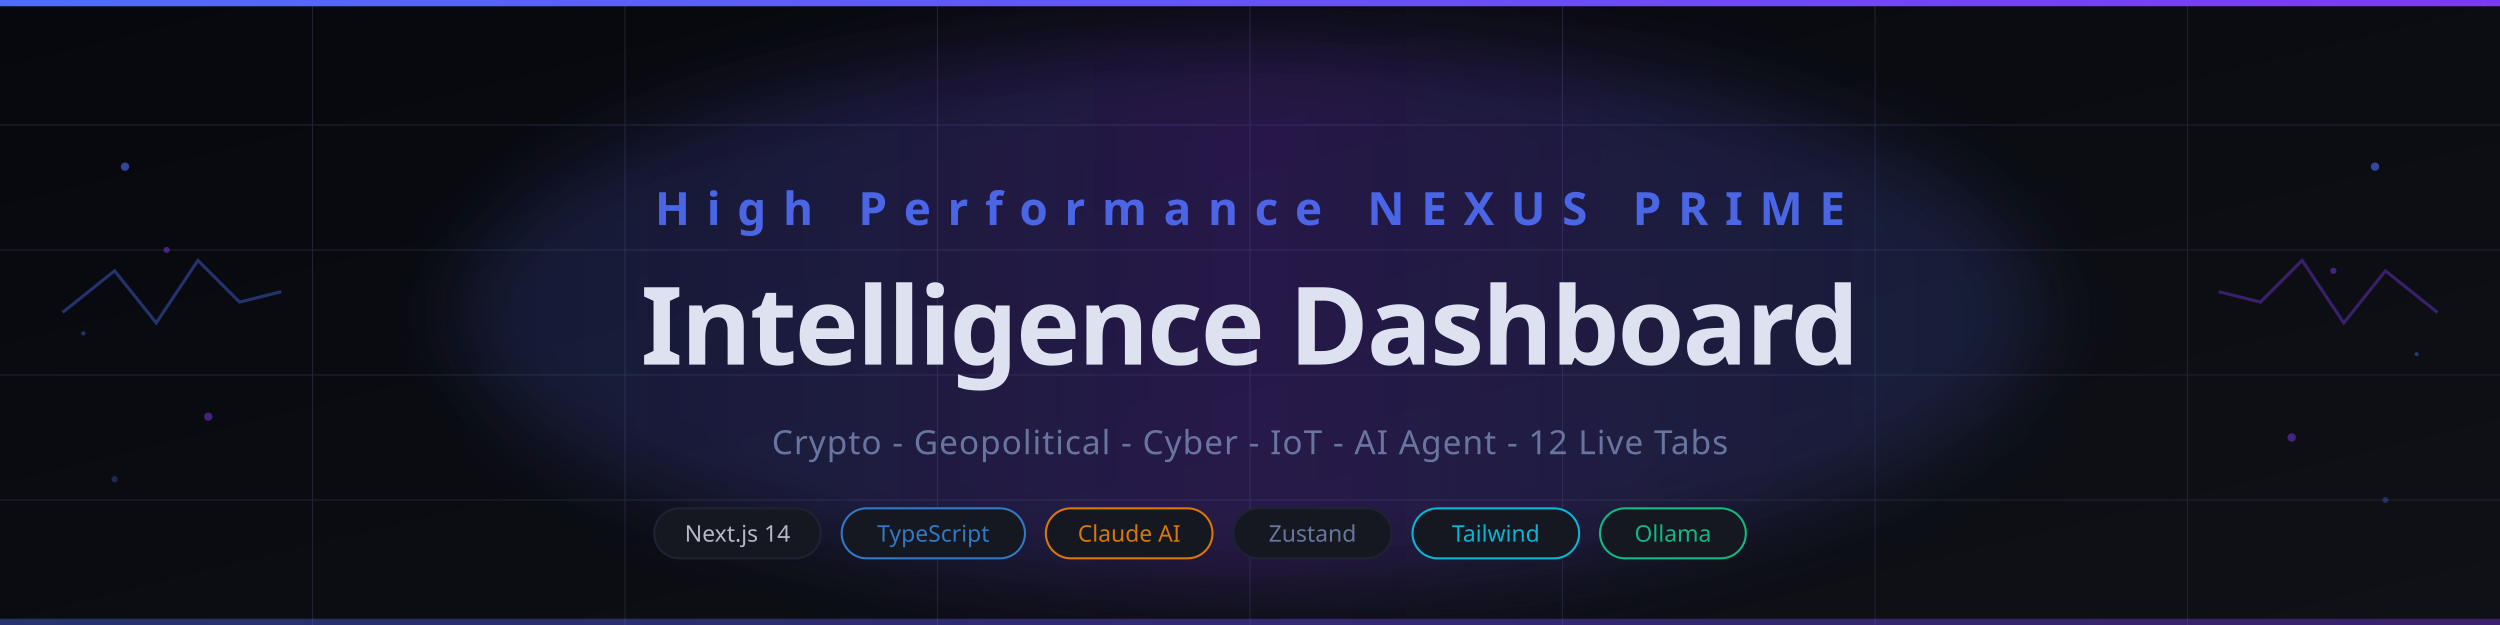
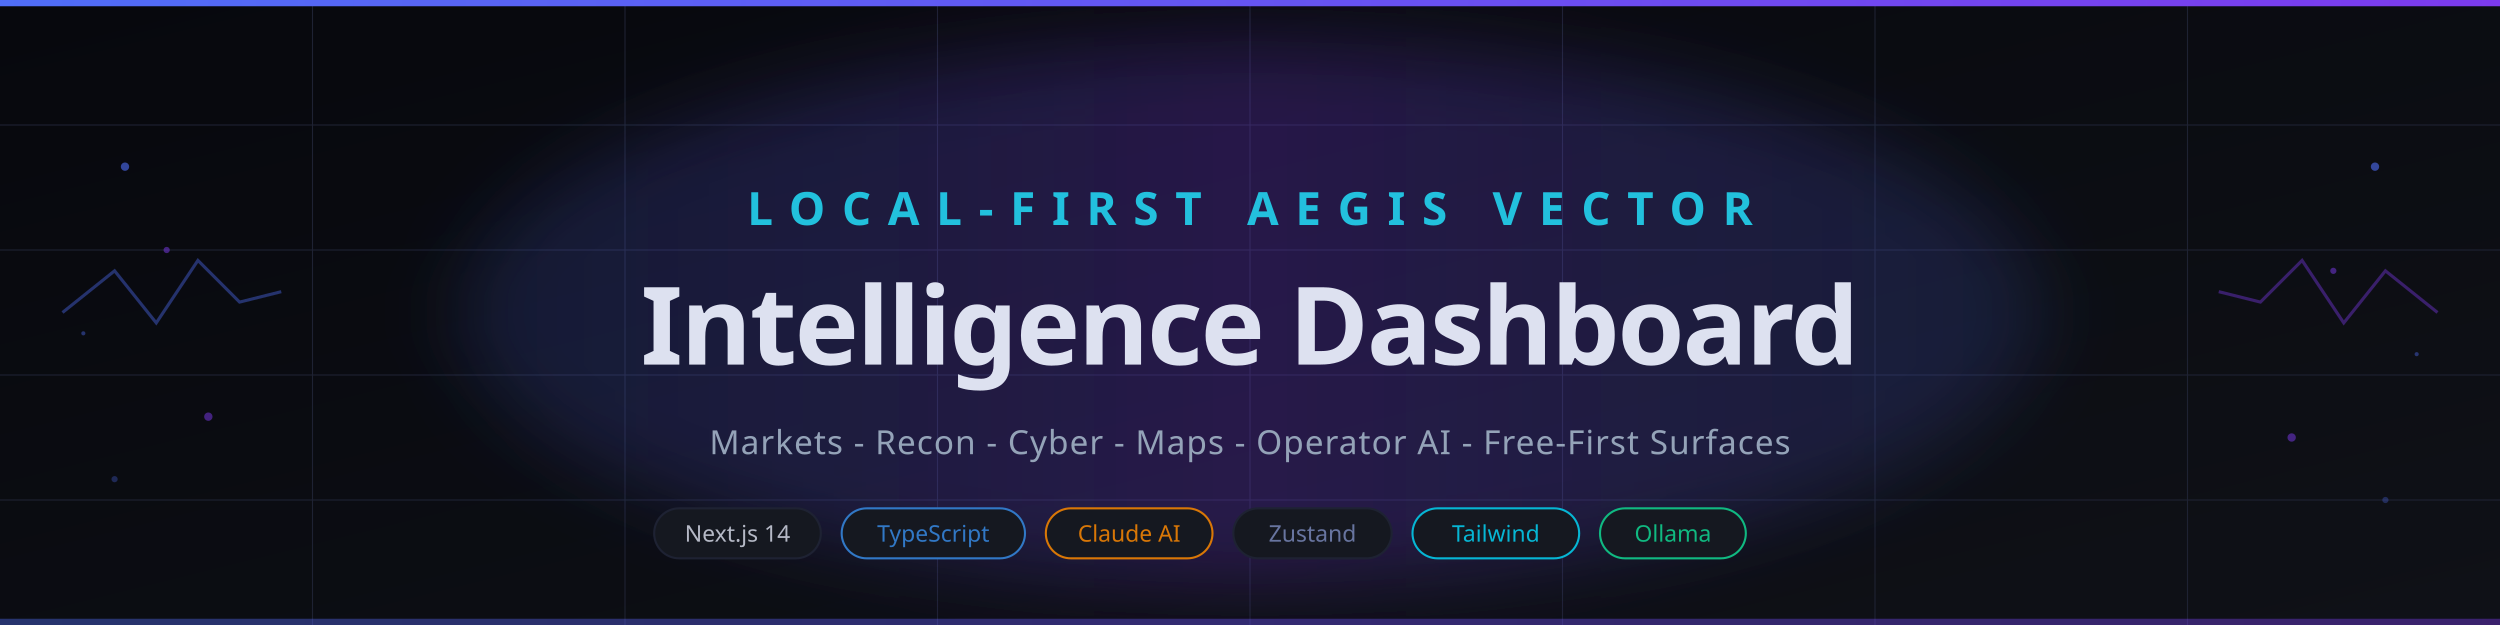
<svg xmlns="http://www.w3.org/2000/svg" width="1200" height="300" viewBox="0 0 1200 300">
  <defs>
    <linearGradient id="bg" x1="0%" y1="0%" x2="100%" y2="100%">
      <stop offset="0%" style="stop-color:#07080d" />
      <stop offset="100%" style="stop-color:#0f1117" />
    </linearGradient>
    <linearGradient id="accent" x1="0%" y1="0%" x2="100%" y2="0%">
      <stop offset="0%" style="stop-color:#4f6ef7" />
      <stop offset="100%" style="stop-color:#7c3aed" />
    </linearGradient>
    <linearGradient id="glow" x1="0%" y1="0%" x2="100%" y2="0%">
      <stop offset="0%" style="stop-color:#4f6ef7;stop-opacity:0.15" />
      <stop offset="50%" style="stop-color:#7c3aed;stop-opacity:0.25" />
      <stop offset="100%" style="stop-color:#4f6ef7;stop-opacity:0.15" />
    </linearGradient>
    <filter id="blur">
      <feGaussianBlur stdDeviation="18" />
    </filter>
    <filter id="softblur">
      <feGaussianBlur stdDeviation="4" />
    </filter>
  </defs>
  <rect width="1200" height="300" fill="url(#bg)" />
  <line x1="0" y1="60" x2="1200" y2="60" stroke="#1e2233" stroke-width="0.5" />
  <line x1="0" y1="120" x2="1200" y2="120" stroke="#1e2233" stroke-width="0.5" />
  <line x1="0" y1="180" x2="1200" y2="180" stroke="#1e2233" stroke-width="0.5" />
  <line x1="0" y1="240" x2="1200" y2="240" stroke="#1e2233" stroke-width="0.5" />
  <line x1="150" y1="0" x2="150" y2="300" stroke="#1e2233" stroke-width="0.5" />
  <line x1="300" y1="0" x2="300" y2="300" stroke="#1e2233" stroke-width="0.5" />
  <line x1="450" y1="0" x2="450" y2="300" stroke="#1e2233" stroke-width="0.5" />
  <line x1="600" y1="0" x2="600" y2="300" stroke="#1e2233" stroke-width="0.5" />
  <line x1="750" y1="0" x2="750" y2="300" stroke="#1e2233" stroke-width="0.5" />
  <line x1="900" y1="0" x2="900" y2="300" stroke="#1e2233" stroke-width="0.5" />
  <line x1="1050" y1="0" x2="1050" y2="300" stroke="#1e2233" stroke-width="0.5" />
  <ellipse cx="600" cy="150" rx="380" ry="130" fill="url(#glow)" filter="url(#blur)" />
  <rect x="0" y="0" width="1200" height="3" fill="url(#accent)" />
  <circle cx="60" cy="80" r="2" fill="#4f6ef7" opacity="0.6" />
  <circle cx="80" cy="120" r="1.5" fill="#7c3aed" opacity="0.5" />
  <circle cx="40" cy="160" r="1" fill="#4f6ef7" opacity="0.4" />
  <circle cx="100" cy="200" r="2" fill="#7c3aed" opacity="0.5" />
  <circle cx="55" cy="230" r="1.5" fill="#4f6ef7" opacity="0.3" />
  <circle cx="1140" cy="80" r="2" fill="#4f6ef7" opacity="0.6" />
  <circle cx="1120" cy="130" r="1.5" fill="#7c3aed" opacity="0.5" />
  <circle cx="1160" cy="170" r="1" fill="#4f6ef7" opacity="0.4" />
  <circle cx="1100" cy="210" r="2" fill="#7c3aed" opacity="0.5" />
  <circle cx="1145" cy="240" r="1.5" fill="#4f6ef7" opacity="0.3" />
  <polyline points="30,150 55,130 75,155 95,125 115,145 135,140" stroke="#4f6ef7" stroke-width="1.5" fill="none" opacity="0.4" />
  <polyline points="1170,150 1145,130 1125,155 1105,125 1085,145 1065,140" stroke="#7c3aed" stroke-width="1.5" fill="none" opacity="0.4" />
-   <text x="600" y="108" font-family="'Segoe UI', system-ui, -apple-system, sans-serif" font-size="22" font-weight="700" fill="#4f6ef7" text-anchor="middle" letter-spacing="8" opacity="0.9">High Performance NEXUS PRIME</text>
+   <text x="600" y="108" font-family="'Segoe UI', system-ui, -apple-system, sans-serif" font-size="22" font-weight="700" fill="#22d3ee" text-anchor="middle" letter-spacing="8" opacity="0.9">LOCAL-FIRST AEGIS VECTOR</text>
  <text x="600" y="175" font-family="'Segoe UI', system-ui, -apple-system, sans-serif" font-size="52" font-weight="800" fill="#dde1f0" text-anchor="middle" letter-spacing="-1">Intelligence Dashboard</text>
-   <text x="600" y="218" font-family="'Segoe UI', system-ui, -apple-system, sans-serif" font-size="16" font-weight="400" fill="#6875a0" text-anchor="middle" letter-spacing="0.5">Crypto - Geopolitical - Cyber - IoT - AI Agent - 12 Live Tabs</text>
+   <text x="600" y="218" font-family="'Segoe UI', system-ui, -apple-system, sans-serif" font-size="16" font-weight="400" fill="#94a3b8" text-anchor="middle" letter-spacing="0.5">Markets - Recon - Cyber - Maps - Operator AI - Free-First Surfaces</text>
  <rect x="314" y="244" width="80" height="24" rx="12" fill="#151820" stroke="#1e2233" stroke-width="1" />
  <text x="354" y="260" font-family="'Segoe UI', system-ui, sans-serif" font-size="11" fill="#dde1f0" text-anchor="middle" opacity="0.8">Next.js 14</text>
  <rect x="404" y="244" width="88" height="24" rx="12" fill="#151820" stroke="#3178c6" stroke-width="1" />
  <text x="448" y="260" font-family="'Segoe UI', system-ui, sans-serif" font-size="11" fill="#3178c6" text-anchor="middle">TypeScript</text>
  <rect x="502" y="244" width="80" height="24" rx="12" fill="#151820" stroke="#d97706" stroke-width="1" />
  <text x="542" y="260" font-family="'Segoe UI', system-ui, sans-serif" font-size="11" fill="#d97706" text-anchor="middle">Claude AI</text>
  <rect x="592" y="244" width="76" height="24" rx="12" fill="#151820" stroke="#1e2233" stroke-width="1" />
  <text x="630" y="260" font-family="'Segoe UI', system-ui, sans-serif" font-size="11" fill="#6875a0" text-anchor="middle">Zustand</text>
  <rect x="678" y="244" width="80" height="24" rx="12" fill="#151820" stroke="#06b6d4" stroke-width="1" />
  <text x="718" y="260" font-family="'Segoe UI', system-ui, sans-serif" font-size="11" fill="#06b6d4" text-anchor="middle">Tailwind</text>
  <rect x="768" y="244" width="70" height="24" rx="12" fill="#151820" stroke="#10b981" stroke-width="1" />
  <text x="803" y="260" font-family="'Segoe UI', system-ui, sans-serif" font-size="11" fill="#10b981" text-anchor="middle">Ollama</text>
  <rect x="0" y="297" width="1200" height="3" fill="url(#accent)" opacity="0.4" />
</svg>
